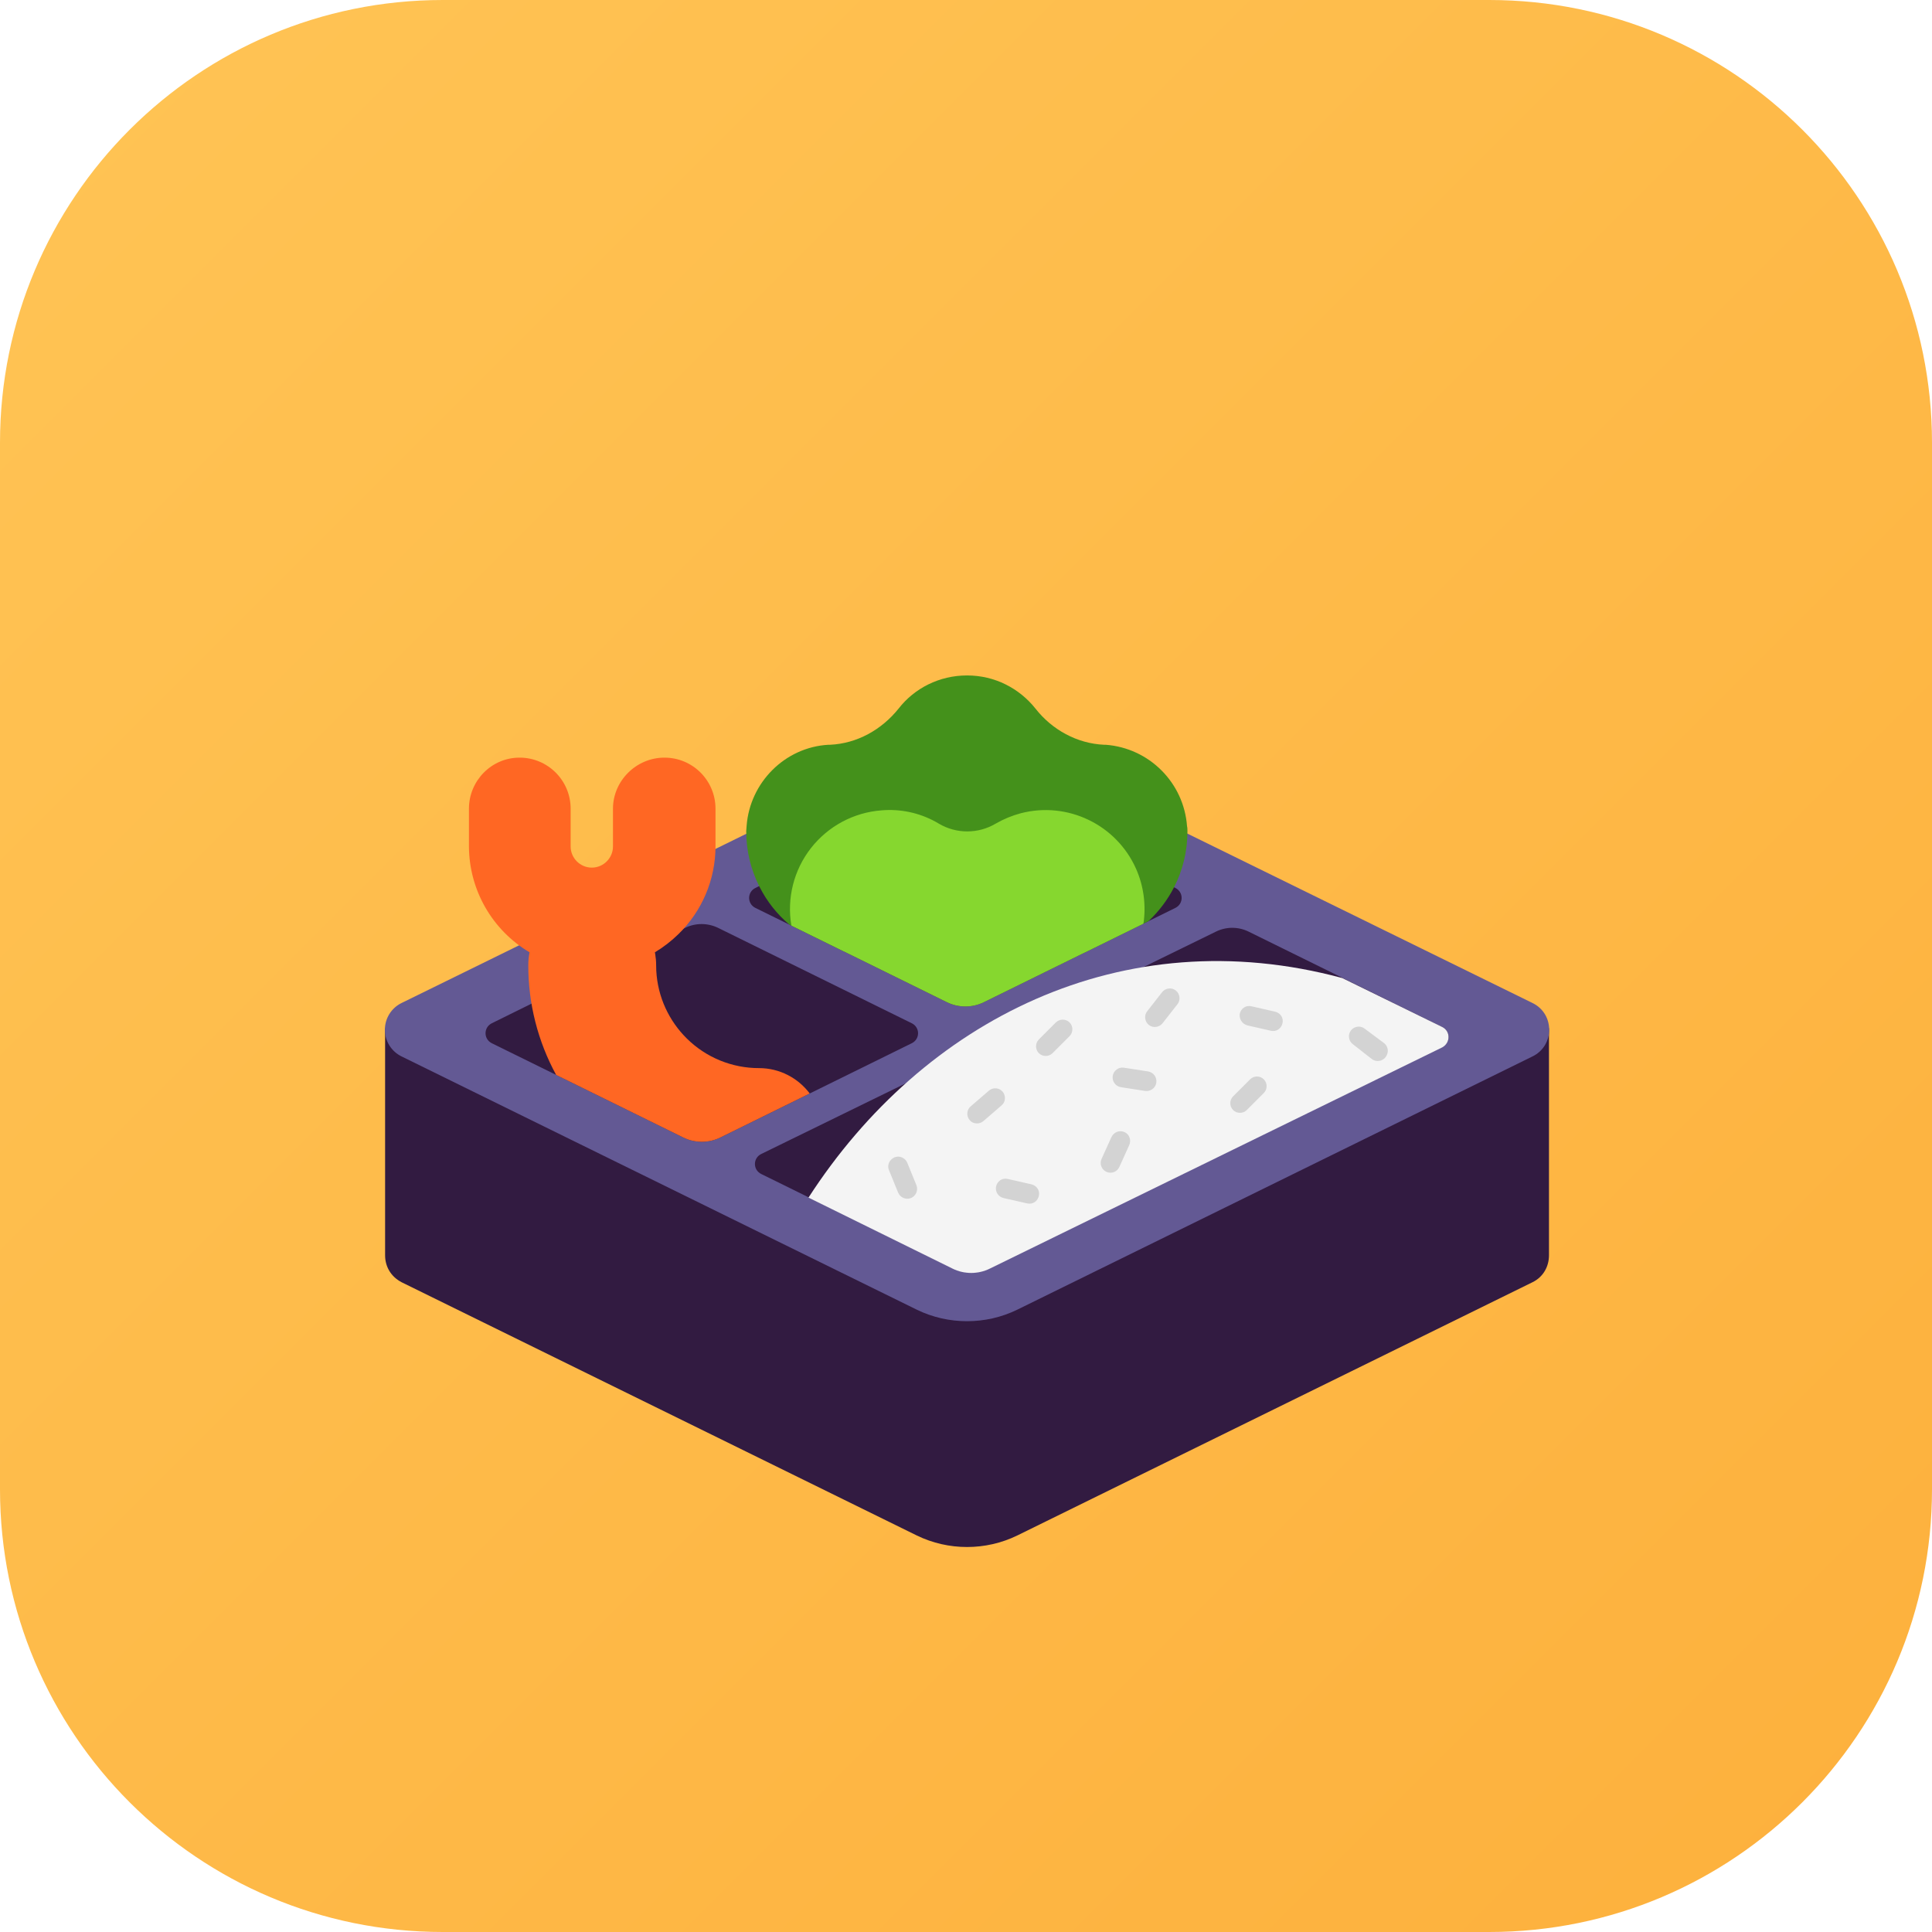
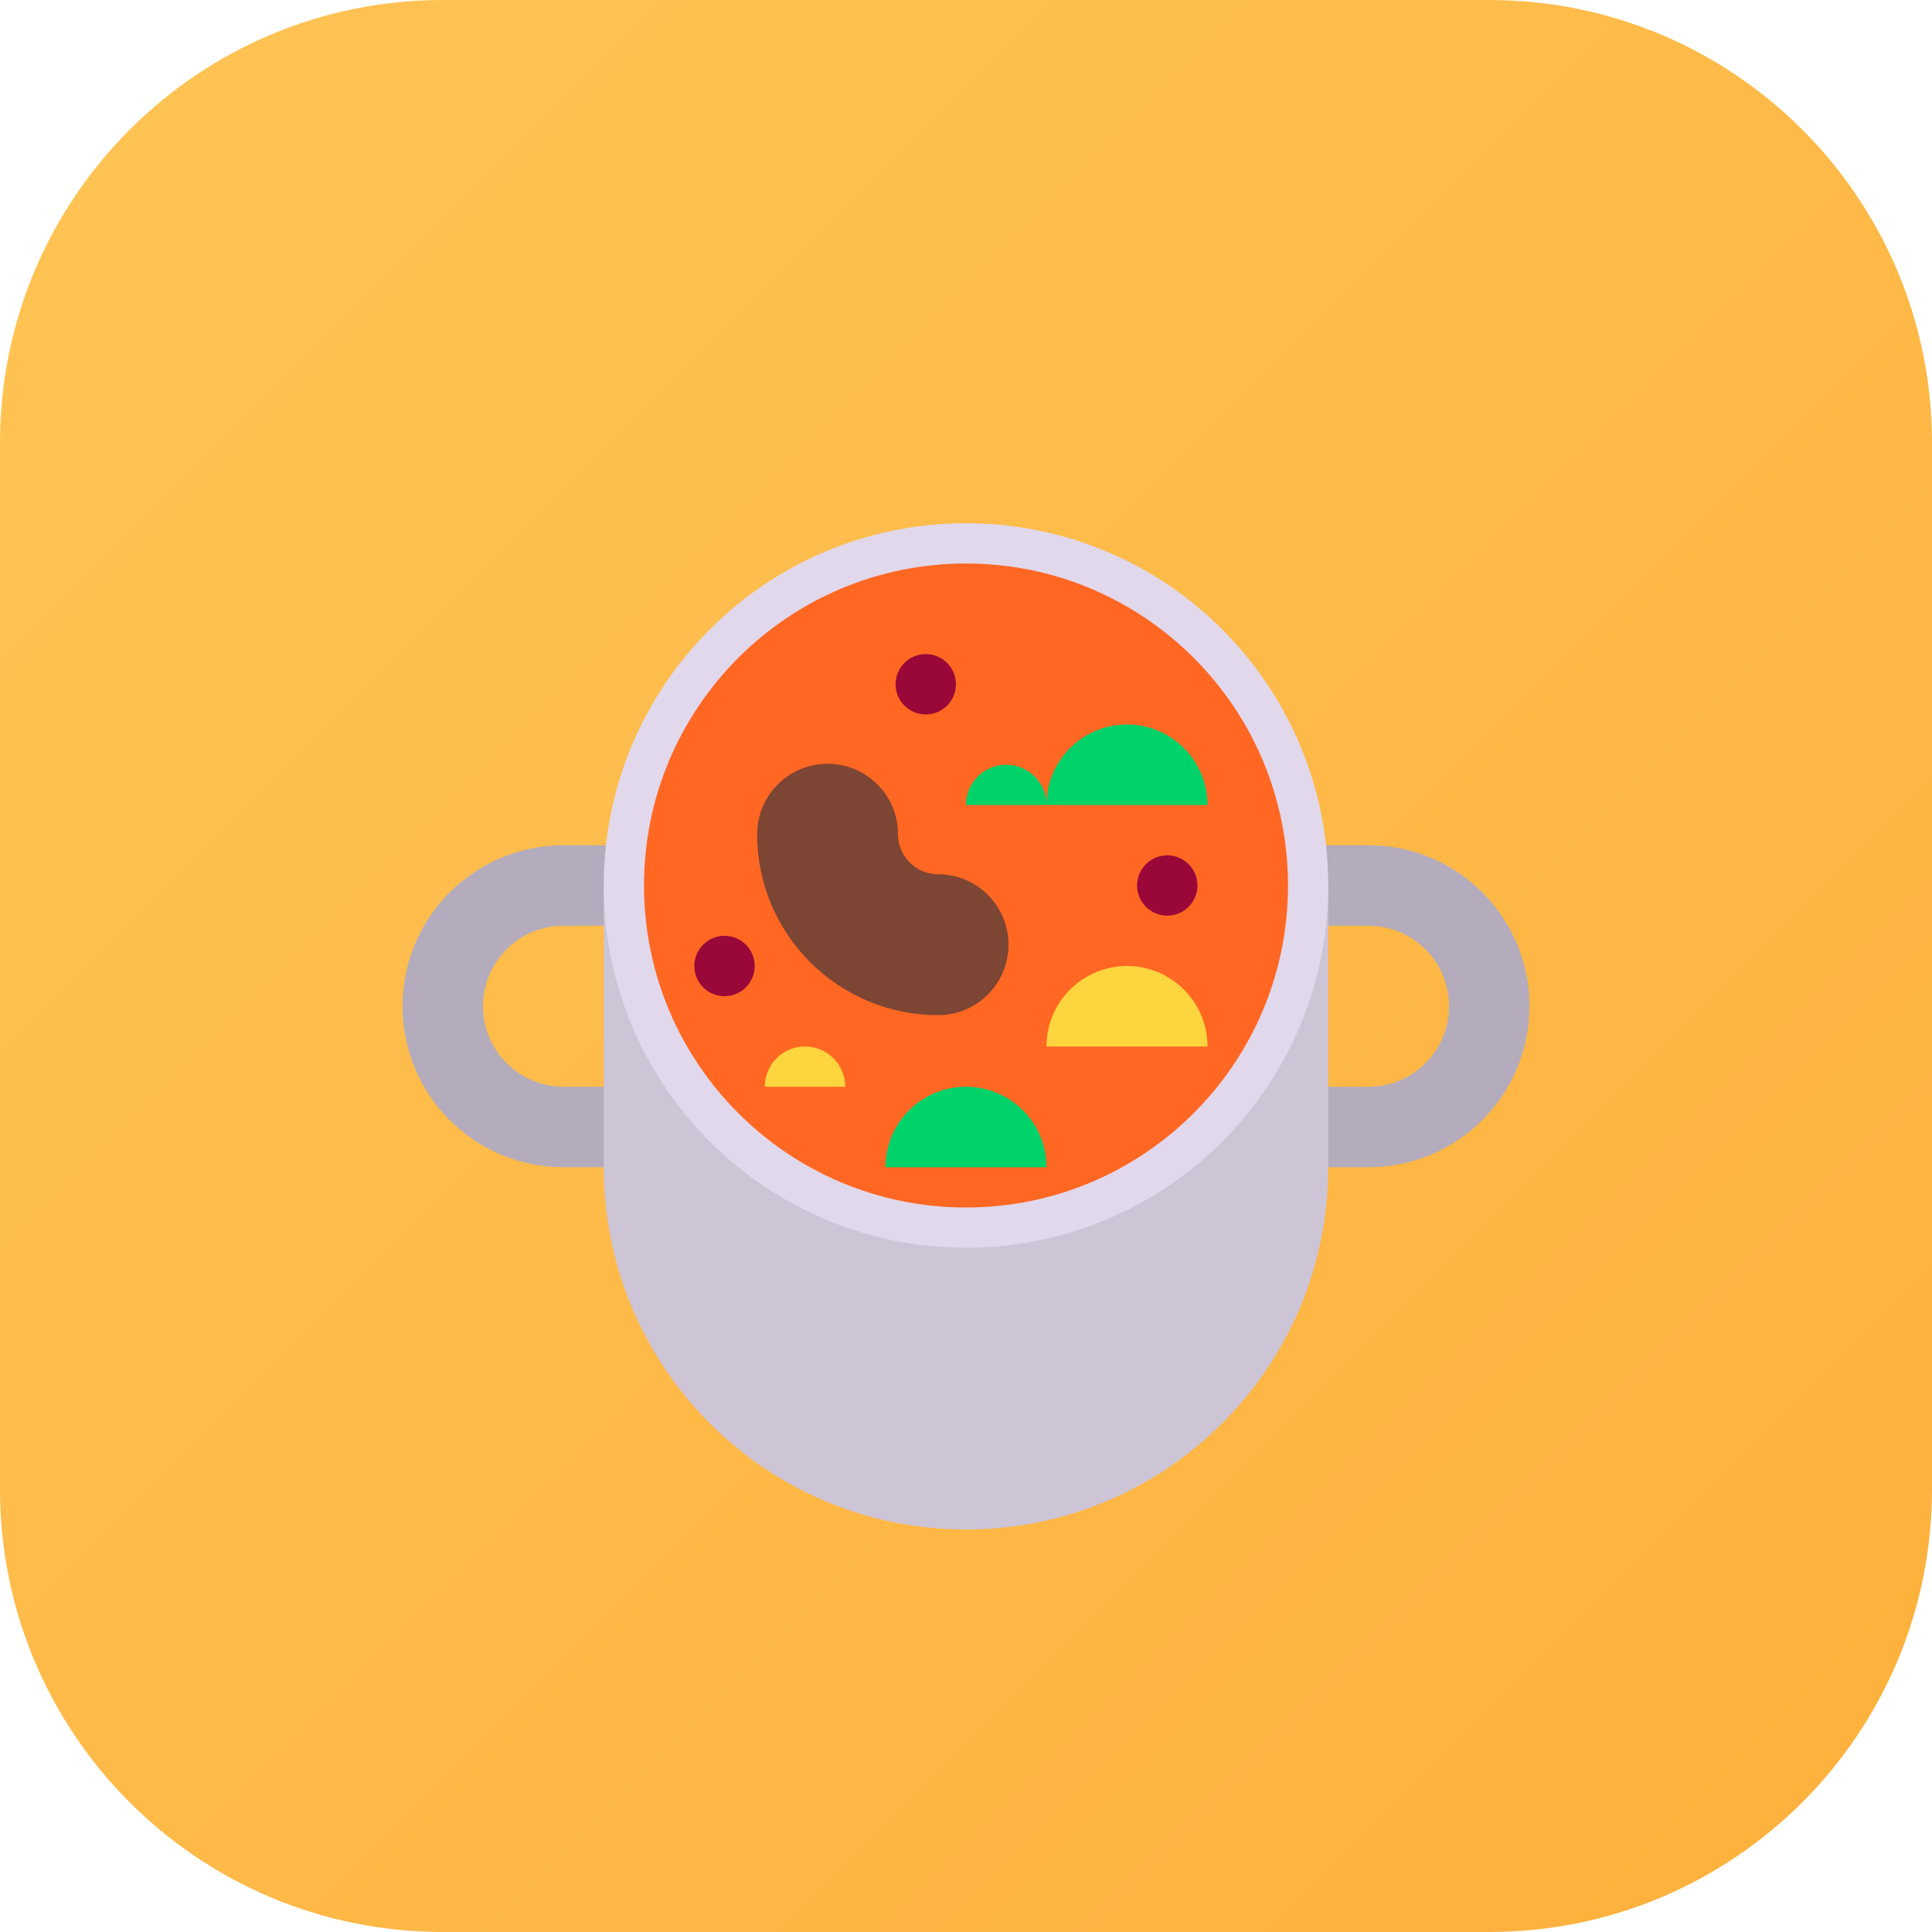
<svg xmlns="http://www.w3.org/2000/svg" viewBox="0 0 96 96">
  <defs>
    <linearGradient id="g" x1="0" y1="0" x2="1" y2="1">
      <stop offset="0" stop-color="#ffc455" />
      <stop offset="1" stop-color="#fdb03c" />
    </linearGradient>
  </defs>
  <rect width="96" height="96" rx="22" fill="url(#g)" />
-   <svg x="15.0" y="15.0" width="66" height="66" viewBox="0 0 32 32">
+   <svg x="16.0" y="16.0" width="64" height="64" viewBox="0 0 32 32">
    <g fill="none">
-       <path fill="#321b41" d="M28.675 17.5v.37l-12.33-7.07c-.2-.1-.44-1.1-.64 0l-12.33 7.07v-.37h-1.37v5.47c0 .26.13.51.4.65l12.41 6.1c.76.37 1.66.37 2.42 0l12.41-6.1c.27-.13.4-.39.4-.65V17.5z" />
-       <path fill="#635994" d="m2.405 16.89l12.57-6.17c.66-.33 1.44-.33 2.1 0l12.57 6.17c.54.26.54 1.03 0 1.29l-12.41 6.1c-.76.37-1.66.37-2.42 0l-12.41-6.1a.716.716 0 0 1 0-1.29m8.52-2.77c-.2.1-.2.38 0 .48l4.61 2.27c.28.14.62.14.9 0l4.61-2.27c.2-.1.2-.38 0-.48l-4.67-2.29a.86.86 0 0 0-.78-.01zm11.1 1.05l-10.96 5.36c-.2.1-.2.38 0 .48l4.61 2.27c.28.14.62.14.9 0l10.9-5.33c.2-.1.2-.38 0-.48l-4.67-2.3a.89.89 0 0 0-.78 0m-17.45 2.21c-.2.1-.2.38 0 .48l4.61 2.27c.28.14.62.14.9 0l4.61-2.27c.2-.1.2-.38 0-.48l-4.67-2.3a.91.91 0 0 0-.79 0z" />
-       <path fill="#44911b" d="M21.335 12.76c0-.04 0-.09-.01-.13a2.124 2.124 0 0 0-1.96-1.96h-.04c-.65-.03-1.25-.36-1.65-.87c-.39-.49-.98-.8-1.65-.8s-1.27.31-1.65.8c-.41.51-1 .84-1.65.87h-.04c-1.05.06-1.89.91-1.97 1.95q0 .031-.005.065l-.005.065c0 .477.112.927.312 1.325l.01.02a2.9 2.9 0 0 0 .72.91l1.302.64q.299.065.616.065h4.7q.26.001.507-.04l1.525-.751a3 3 0 0 0 .615-.815c.207-.403.323-.86.323-1.344" />
-       <path fill="#86d72f" d="M17.32 12.32a2.5 2.5 0 0 0-.605.25c-.42.25-.95.25-1.37 0l-.076-.044a2.3 2.3 0 0 0-1.304-.276a2.384 2.384 0 0 0-2.172 2.777l3.742 1.843c.28.14.62.14.9 0l3.84-1.89a2.4 2.4 0 0 0-.179-1.325a2.385 2.385 0 0 0-2.776-1.335" />
-       <path fill="#ff6723" d="M8.538 16.109c.033.64.309 1.216.736 1.638a2.47 2.47 0 0 0 1.741.713c.496 0 .94.24 1.22.611l-2.15 1.059c-.28.14-.62.14-.9 0l-3.059-1.506a5.5 5.5 0 0 1-.671-2.644c0-.11.01-.21.03-.31a2.98 2.98 0 0 1-1.46-2.55v-.91c0-.67.54-1.23 1.22-1.23s1.23.55 1.23 1.23v.91c0 .28.23.51.51.51s.51-.23.51-.51v-.91c0-.67.56-1.23 1.24-1.23s1.23.55 1.23 1.23v.91a2.95 2.95 0 0 1-.896 2.115q-.256.25-.564.435l.007.038c.015.09.023.184.023.272z" />
-       <path fill="#f4f4f4" d="m27.475 17.47l-2.41-1.18c-5.31-1.43-10.1 1.02-12.86 5.29l3.47 1.71c.28.14.62.14.9 0l10.9-5.33c.2-.11.2-.39 0-.49" />
-       <path fill="#d3d3d3" d="m20.725 16.63l-.36.46c-.08.1-.06.25.04.33s.25.06.33-.04l.36-.46c.08-.1.06-.25-.04-.33a.237.237 0 0 0-.33.04m2.62.93l-.57-.13a.253.253 0 0 1-.18-.28c.03-.13.15-.21.28-.18l.57.13c.13.03.21.15.18.28s-.15.21-.28.18m-3.54.89l.58.09a.237.237 0 1 1-.07.47l-.58-.09a.237.237 0 1 1 .07-.47m-.3 1.67l-.24.53a.235.235 0 1 0 .43.19l.24-.53c.05-.12 0-.26-.12-.31s-.25 0-.31.12m-2.03 1.6l-.57-.13a.236.236 0 0 1-.18-.28c.03-.13.15-.21.28-.18l.57.13c.13.03.21.15.18.28s-.15.21-.28.18m5.7-2.66l-.41.41c-.09.09-.24.09-.33 0a.235.235 0 0 1 0-.33l.41-.41c.09-.09.24-.09.33 0s.09.24 0 .33m-5.09-.96l.41-.41c.09-.09.09-.24 0-.33a.235.235 0 0 0-.33 0l-.41.41c-.09.09-.09.24 0 .33s.24.09.33 0m7.52-.59l.47.35c.1.08.12.23.03.34c-.08.1-.23.12-.33.04l-.46-.36a.237.237 0 0 1-.04-.33c.08-.1.23-.12.33-.04m-9.19 2.23l.44-.38c.1-.08.11-.23.03-.33a.236.236 0 0 0-.33-.03l-.44.38c-.1.08-.11.23-.03.33s.23.11.33.03m-2.05 1.72l-.22-.54c-.05-.11 0-.25.13-.31c.12-.05.26.01.31.13l.22.54a.24.24 0 0 1-.13.31a.24.24 0 0 1-.31-.13" />
+       <path fill="#b4acbc" d="M6 13a4 4 0 0 0 0 8h20a4 4 0 0 0 0-8zm-2 4a2 2 0 0 1 2-2h4v4H6a2 2 0 0 1-2-2m22 2h-4v-4h4a2 2 0 1 1 0 4" />
+       <path fill="#cdc4d6" d="M7 14h18v7a9 9 0 1 1-18 0z" />
+       <path fill="#e1d8ec" d="M25 14a9 9 0 1 1-18 0a9 9 0 0 1 18 0" />
+       <path fill="#ff6723" d="M24 14a8 8 0 1 1-16 0a8 8 0 0 1 16 0" />
+       <path fill="#fcd53f" d="M18 18a2 2 0 1 1 4 0zm-7 1a1 1 0 1 1 2 0z" />
+       <path fill="#00d26a" d="M20 10a2 2 0 0 0-2 2a1 1 0 1 0-2 0h6a2 2 0 0 0-2-2m-6 11a2 2 0 1 1 4 0z" />
+       <path fill="#990838" d="M15.75 9a.75.75 0 1 1-1.5 0a.75.75 0 0 1 1.5 0m-5 7a.75.75 0 1 1-1.5 0a.75.75 0 0 1 1.5 0M21 14.75a.75.75 0 1 0 0-1.5a.75.75 0 0 0 0 1.5" />
+       <path fill="#7d4533" d="M12.561 10.976c.967 0 1.75.783 1.75 1.75c0 .55.446.995.995.995a1.75 1.75 0 1 1 0 3.5a4.495 4.495 0 0 1-4.495-4.495c0-.967.784-1.75 1.75-1.75" />
    </g>
  </svg>
</svg>
